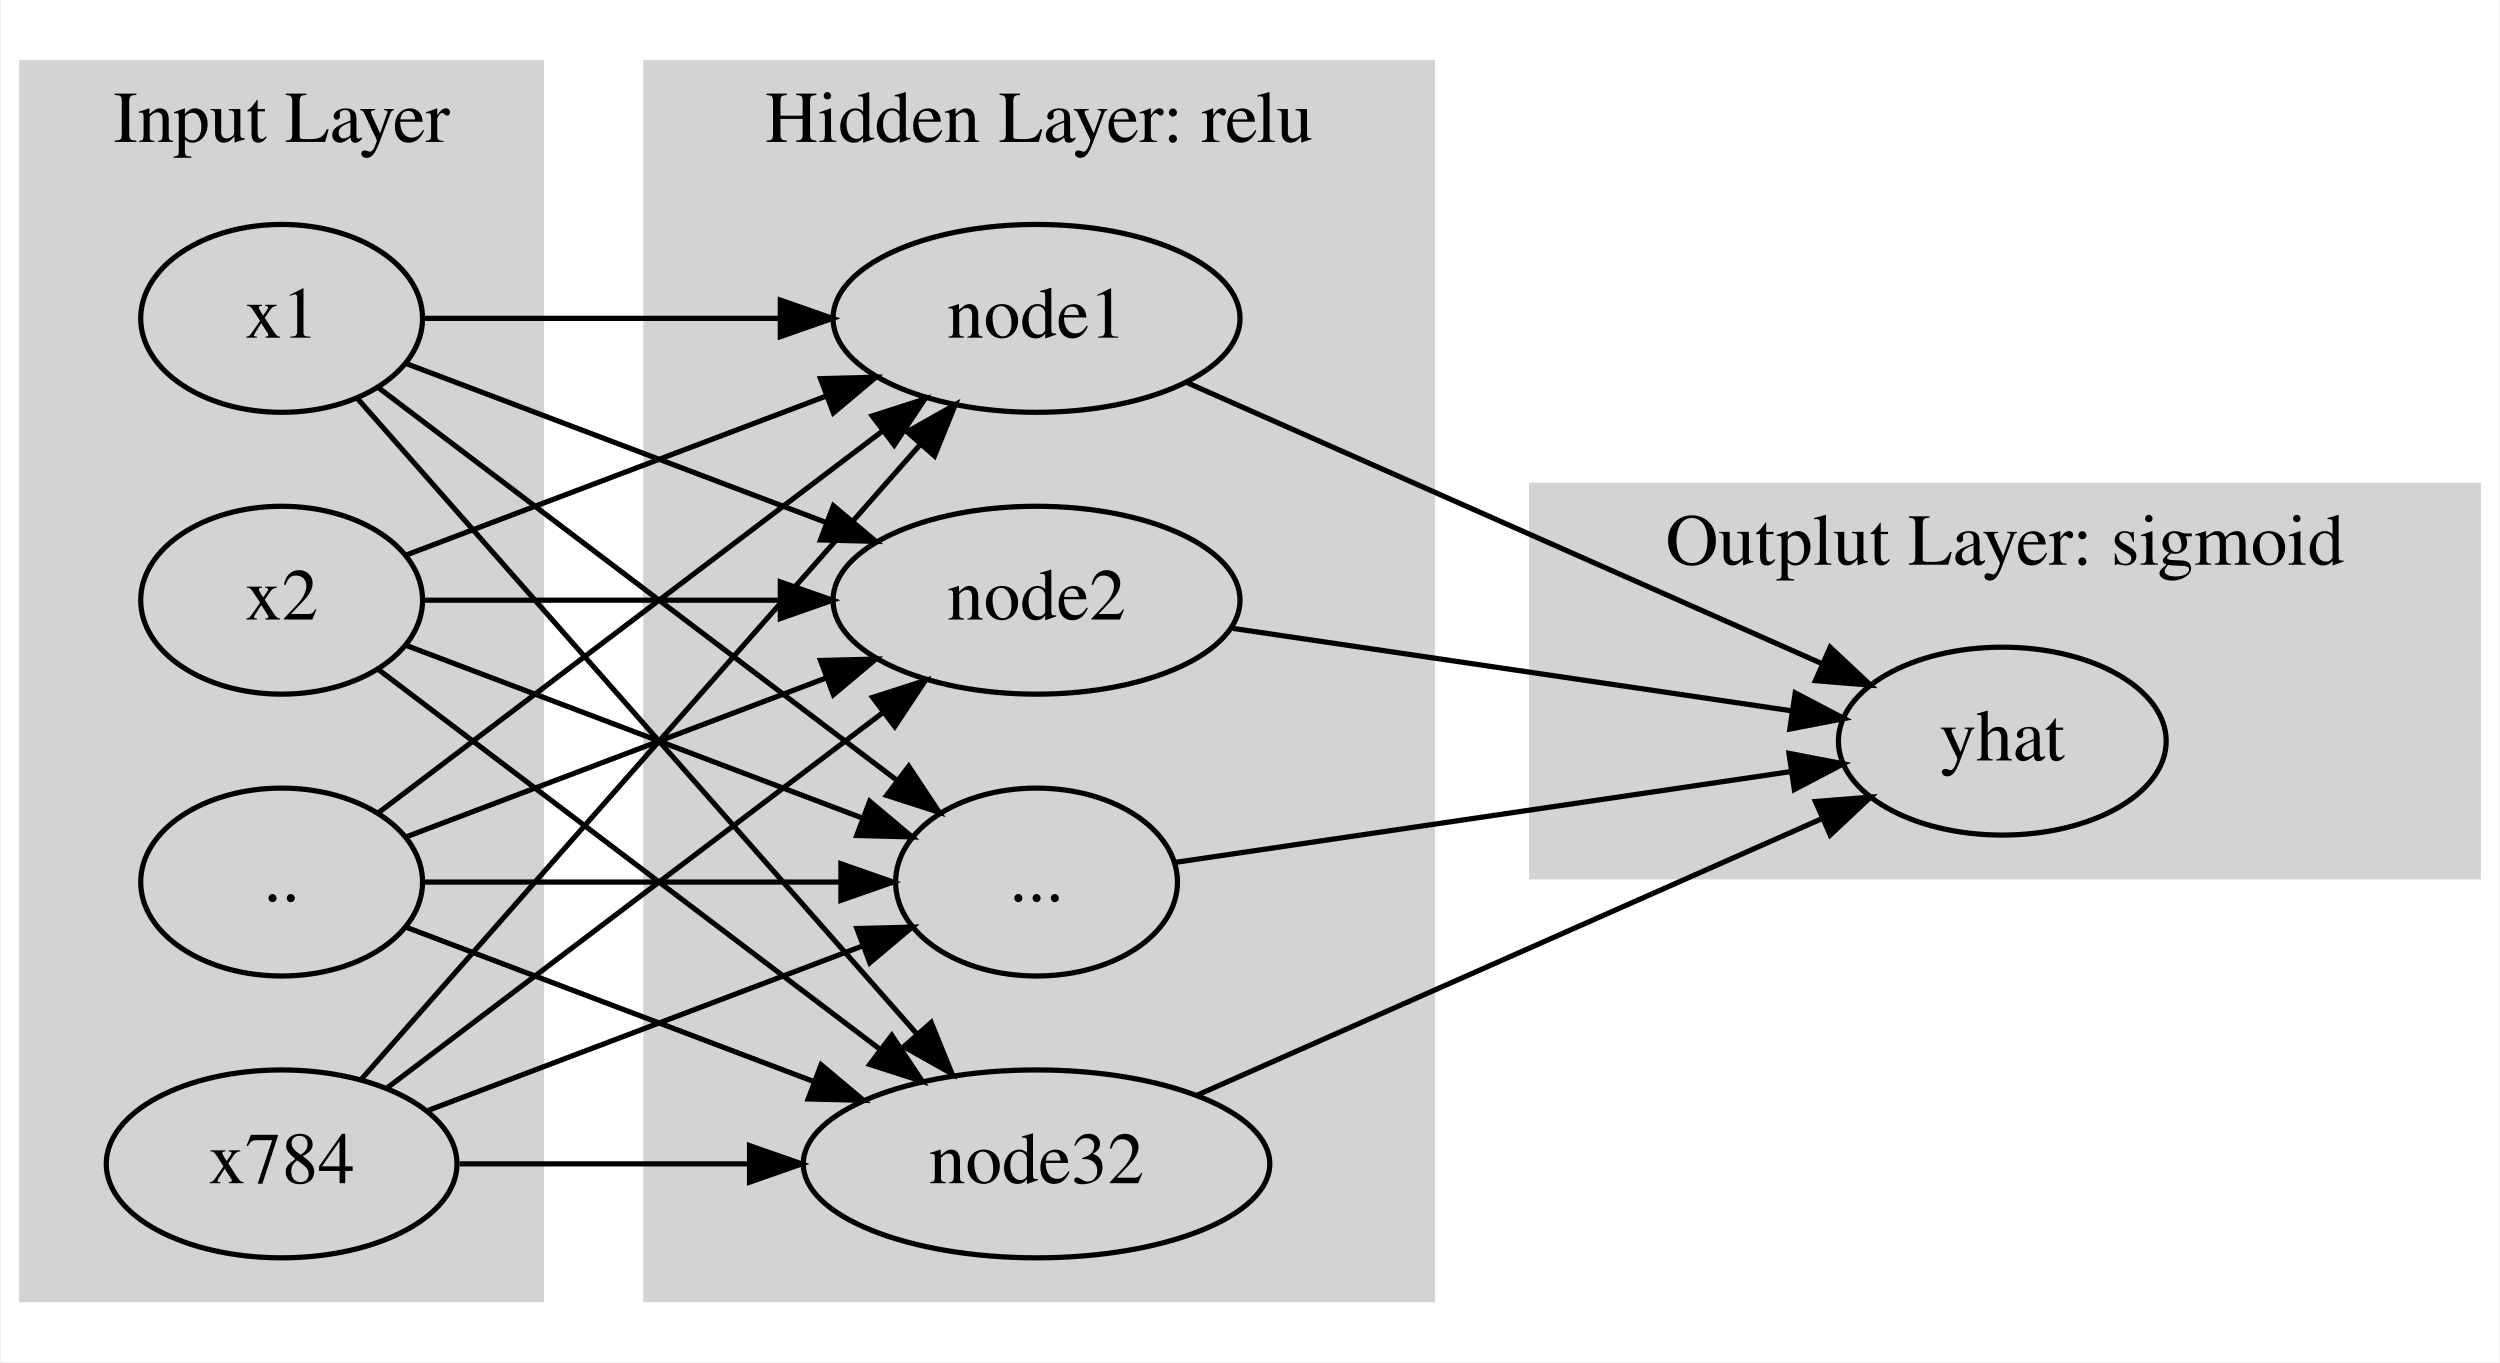
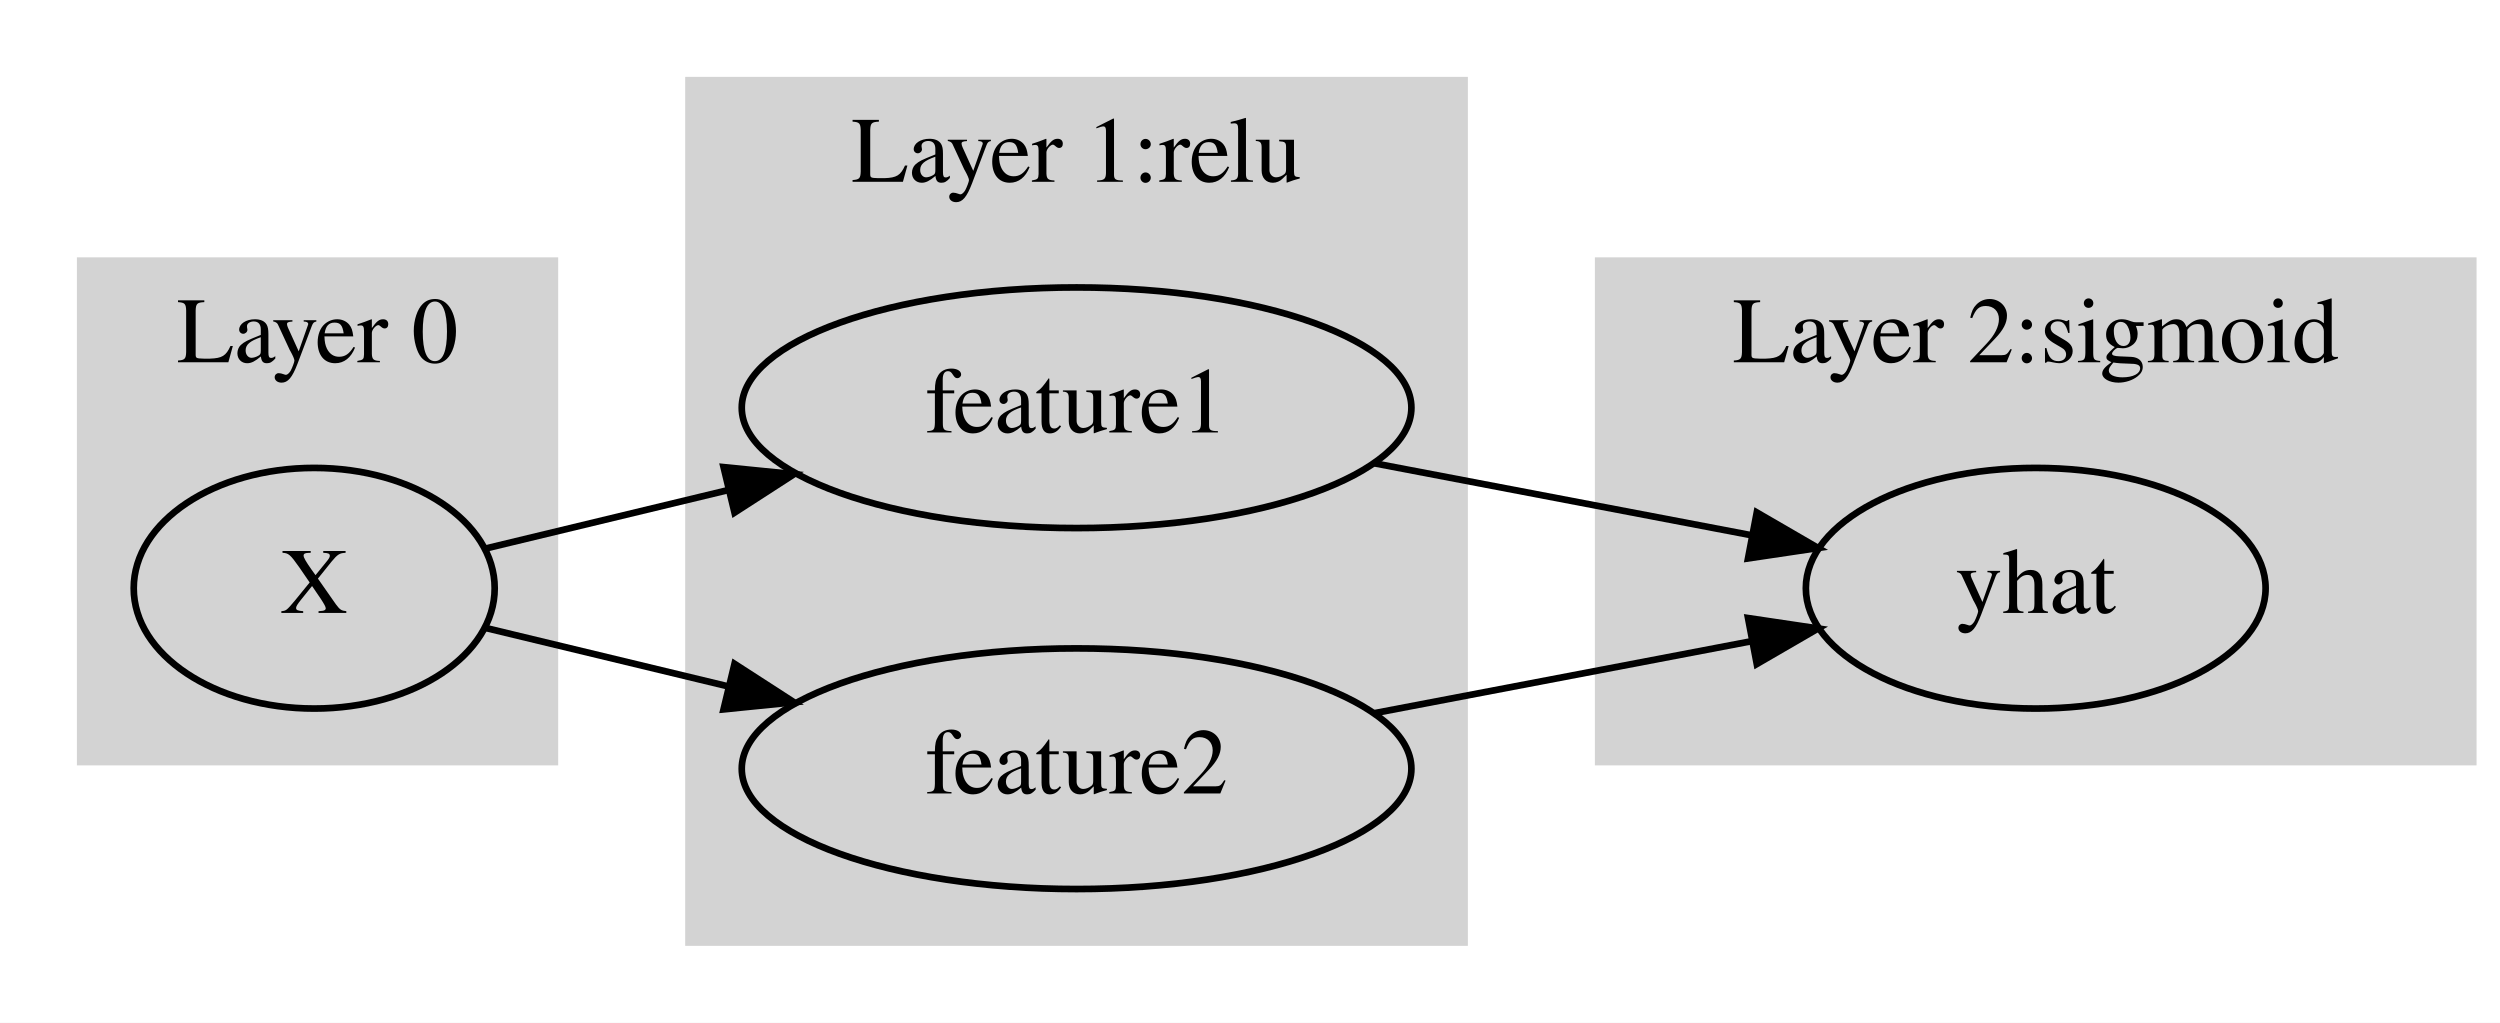
- <svg xmlns="http://www.w3.org/2000/svg" width="479pt" height="261pt" viewBox="0.00 0.00 478.68 261.00">
-   <g id="graph0" class="graph" transform="scale(1 1) rotate(0) translate(4 257)">
-     <polygon fill="white" stroke="transparent" points="-4,4 -4,-257 474.68,-257 474.68,4 -4,4" />
+ <svg xmlns="http://www.w3.org/2000/svg" width="374pt" height="153pt" viewBox="0.00 0.00 373.99 153.00">
+   <g id="graph0" class="graph" transform="scale(1 1) rotate(0) translate(4 149)">
+     <polygon fill="white" stroke="transparent" points="-4,4 -4,-149 369.99,-149 369.99,4 -4,4" />
    <g id="clust1" class="cluster">
-       <polygon fill="lightgrey" stroke="lightgrey" points="0,-8 0,-245 99.59,-245 99.59,-8 0,-8" />
-       <text text-anchor="middle" x="49.8" y="-229.8" font-family="Times,serif" font-size="14.00">Input Layer</text>
+       <polygon fill="lightgrey" stroke="lightgrey" points="8,-35 8,-110 79,-110 79,-35 8,-35" />
+       <text text-anchor="middle" x="43.5" y="-94.8" font-family="Times,serif" font-size="14.00">Layer 0</text>
    </g>
    <g id="clust2" class="cluster">
-       <polygon fill="lightgrey" stroke="lightgrey" points="119.59,-8 119.59,-245 270.29,-245 270.29,-8 119.59,-8" />
-       <text text-anchor="middle" x="194.94" y="-229.8" font-family="Times,serif" font-size="14.00">Hidden Layer: relu</text>
+       <polygon fill="lightgrey" stroke="lightgrey" points="99,-8 99,-137 215.09,-137 215.09,-8 99,-8" />
+       <text text-anchor="middle" x="157.05" y="-121.8" font-family="Times,serif" font-size="14.00">Layer 1:relu</text>
    </g>
    <g id="clust3" class="cluster">
-       <polygon fill="lightgrey" stroke="lightgrey" points="289.29,-89 289.29,-164 470.68,-164 470.68,-89 289.29,-89" />
-       <text text-anchor="middle" x="379.98" y="-148.8" font-family="Times,serif" font-size="14.00">Outplut Layer: sigmoid</text>
+       <polygon fill="lightgrey" stroke="lightgrey" points="235.09,-35 235.09,-110 365.99,-110 365.99,-35 235.09,-35" />
+       <text text-anchor="middle" x="300.54" y="-94.8" font-family="Times,serif" font-size="14.00">Layer 2:sigmoid</text>
    </g>
    <g id="node1" class="node">
-       <ellipse fill="none" stroke="black" cx="49.8" cy="-196" rx="27" ry="18" />
-       <text text-anchor="middle" x="49.8" y="-192.3" font-family="Times,serif" font-size="14.00">x1</text>
+       <ellipse fill="none" stroke="black" cx="43" cy="-61" rx="27" ry="18" />
+       <text text-anchor="middle" x="43" y="-57.3" font-family="Times,serif" font-size="14.00">X</text>
    </g>
-     <g id="node5" class="node">
-       <ellipse fill="none" stroke="black" cx="194.44" cy="-196" rx="38.99" ry="18" />
-       <text text-anchor="middle" x="194.44" y="-192.3" font-family="Times,serif" font-size="14.00">node1</text>
+     <g id="node2" class="node">
+       <ellipse fill="none" stroke="black" cx="157.05" cy="-88" rx="50.09" ry="18" />
+       <text text-anchor="middle" x="157.05" y="-84.3" font-family="Times,serif" font-size="14.00">feature1</text>
    </g>
    <g id="edge1" class="edge">
-       <path fill="none" stroke="black" d="M76.96,-196C96,-196 122.34,-196 145.15,-196" />
-       <polygon fill="black" stroke="black" points="145.35,-199.5 155.35,-196 145.35,-192.5 145.35,-199.5" />
+       <path fill="none" stroke="black" d="M68.59,-66.93C79.26,-69.5 92.19,-72.61 104.79,-75.65" />
+       <polygon fill="black" stroke="black" points="104.24,-79.12 114.78,-78.06 105.88,-72.31 104.24,-79.12" />
    </g>
-     <g id="node6" class="node">
-       <ellipse fill="none" stroke="black" cx="194.44" cy="-142" rx="38.99" ry="18" />
-       <text text-anchor="middle" x="194.44" y="-138.3" font-family="Times,serif" font-size="14.00">node2</text>
-     </g>
-     <g id="edge5" class="edge">
-       <path fill="none" stroke="black" d="M73.72,-187.32C95.36,-179.13 128.28,-166.67 154.12,-156.89" />
-       <polygon fill="black" stroke="black" points="155.52,-160.1 163.64,-153.28 153.05,-153.55 155.52,-160.1" />
-     </g>
-     <g id="node7" class="node">
-       <ellipse fill="none" stroke="black" cx="194.44" cy="-88" rx="27" ry="18" />
-       <text text-anchor="middle" x="194.44" y="-84.3" font-family="Times,serif" font-size="14.00">...</text>
-     </g>
-     <g id="edge9" class="edge">
-       <path fill="none" stroke="black" d="M68.29,-182.76C93.21,-163.89 139.08,-129.16 167.83,-107.39" />
-       <polygon fill="black" stroke="black" points="169.95,-110.18 175.81,-101.35 165.72,-104.6 169.95,-110.18" />
-     </g>
-     <g id="node8" class="node">
-       <ellipse fill="none" stroke="black" cx="194.44" cy="-34" rx="44.69" ry="18" />
-       <text text-anchor="middle" x="194.44" y="-30.3" font-family="Times,serif" font-size="14.00">node32</text>
-     </g>
-     <g id="edge13" class="edge">
-       <path fill="none" stroke="black" d="M64.22,-180.76C88.87,-152.76 141.59,-92.89 171.51,-58.9" />
-       <polygon fill="black" stroke="black" points="174.26,-61.08 178.24,-51.26 169.01,-56.45 174.26,-61.08" />
-     </g>
-     <g id="node2" class="node">
-       <ellipse fill="none" stroke="black" cx="49.8" cy="-142" rx="27" ry="18" />
-       <text text-anchor="middle" x="49.8" y="-138.3" font-family="Times,serif" font-size="14.00">x2</text>
+     <g id="node3" class="node">
+       <ellipse fill="none" stroke="black" cx="157.05" cy="-34" rx="50.09" ry="18" />
+       <text text-anchor="middle" x="157.05" y="-30.3" font-family="Times,serif" font-size="14.00">feature2</text>
    </g>
    <g id="edge2" class="edge">
-       <path fill="none" stroke="black" d="M73.72,-150.68C95.36,-158.87 128.28,-171.33 154.12,-181.11" />
-       <polygon fill="black" stroke="black" points="153.05,-184.45 163.64,-184.72 155.52,-177.9 153.05,-184.45" />
+       <path fill="none" stroke="black" d="M68.59,-55.07C79.26,-52.5 92.19,-49.39 104.79,-46.35" />
+       <polygon fill="black" stroke="black" points="105.88,-49.69 114.78,-43.94 104.24,-42.88 105.88,-49.69" />
    </g>
-     <g id="edge6" class="edge">
-       <path fill="none" stroke="black" d="M76.96,-142C96,-142 122.34,-142 145.15,-142" />
-       <polygon fill="black" stroke="black" points="145.35,-145.5 155.35,-142 145.35,-138.5 145.35,-145.5" />
-     </g>
-     <g id="edge10" class="edge">
-       <path fill="none" stroke="black" d="M73.72,-133.32C97.32,-124.39 134.31,-110.38 160.93,-100.31" />
-       <polygon fill="black" stroke="black" points="162.47,-103.47 170.58,-96.65 159.99,-96.92 162.47,-103.47" />
-     </g>
-     <g id="edge14" class="edge">
-       <path fill="none" stroke="black" d="M68.29,-128.76C92.26,-110.61 135.62,-77.78 164.48,-55.93" />
-       <polygon fill="black" stroke="black" points="166.7,-58.63 172.56,-49.81 162.48,-53.05 166.7,-58.63" />
-     </g>
-     <g id="node3" class="node">
-       <ellipse fill="none" stroke="black" cx="49.8" cy="-88" rx="27" ry="18" />
-       <text text-anchor="middle" x="49.8" y="-84.3" font-family="Times,serif" font-size="14.00">..</text>
+     <g id="node4" class="node">
+       <ellipse fill="none" stroke="black" cx="300.54" cy="-61" rx="34.39" ry="18" />
+       <text text-anchor="middle" x="300.54" y="-57.3" font-family="Times,serif" font-size="14.00">yhat </text>
    </g>
    <g id="edge3" class="edge">
-       <path fill="none" stroke="black" d="M68.29,-101.24C92.39,-119.49 136.11,-152.59 164.96,-174.44" />
-       <polygon fill="black" stroke="black" points="162.96,-177.31 173.04,-180.55 167.18,-171.73 162.96,-177.31" />
-     </g>
-     <g id="edge7" class="edge">
-       <path fill="none" stroke="black" d="M73.72,-96.68C95.36,-104.87 128.28,-117.33 154.12,-127.11" />
-       <polygon fill="black" stroke="black" points="153.05,-130.45 163.64,-130.72 155.52,-123.9 153.05,-130.45" />
-     </g>
-     <g id="edge11" class="edge">
-       <path fill="none" stroke="black" d="M76.96,-88C99.34,-88 131.8,-88 156.77,-88" />
-       <polygon fill="black" stroke="black" points="156.96,-91.5 166.96,-88 156.96,-84.5 156.96,-91.5" />
-     </g>
-     <g id="edge15" class="edge">
-       <path fill="none" stroke="black" d="M73.72,-79.32C94.73,-71.37 126.37,-59.39 151.85,-49.74" />
-       <polygon fill="black" stroke="black" points="153.16,-52.99 161.28,-46.18 150.69,-46.44 153.16,-52.99" />
-     </g>
-     <g id="node4" class="node">
-       <ellipse fill="none" stroke="black" cx="49.8" cy="-34" rx="33.6" ry="18" />
-       <text text-anchor="middle" x="49.8" y="-30.3" font-family="Times,serif" font-size="14.00">x784</text>
+       <path fill="none" stroke="black" d="M201.65,-79.68C219.57,-76.26 240.23,-72.32 257.94,-68.94" />
+       <polygon fill="black" stroke="black" points="258.81,-72.34 267.98,-67.02 257.5,-65.46 258.81,-72.34" />
    </g>
    <g id="edge4" class="edge">
-       <path fill="none" stroke="black" d="M65,-50.13C90.18,-78.72 142.78,-138.46 172.26,-171.94" />
-       <polygon fill="black" stroke="black" points="169.64,-174.27 178.87,-179.46 174.89,-169.64 169.64,-174.27" />
-     </g>
-     <g id="edge8" class="edge">
-       <path fill="none" stroke="black" d="M70.03,-48.57C94.43,-67.04 136.7,-99.04 164.87,-120.37" />
-       <polygon fill="black" stroke="black" points="163.04,-123.38 173.13,-126.62 167.27,-117.79 163.04,-123.38" />
-     </g>
-     <g id="edge12" class="edge">
-       <path fill="none" stroke="black" d="M77.96,-44.28C101.65,-53.25 136.06,-66.28 161.16,-75.78" />
-       <polygon fill="black" stroke="black" points="160.02,-79.09 170.61,-79.36 162.5,-72.54 160.02,-79.09" />
-     </g>
-     <g id="edge16" class="edge">
-       <path fill="none" stroke="black" d="M83.88,-34C100.34,-34 120.65,-34 139.3,-34" />
-       <polygon fill="black" stroke="black" points="139.45,-37.5 149.45,-34 139.45,-30.5 139.45,-37.5" />
-     </g>
-     <g id="node9" class="node">
-       <ellipse fill="none" stroke="black" cx="379.48" cy="-115" rx="31.4" ry="18" />
-       <text text-anchor="middle" x="379.48" y="-111.3" font-family="Times,serif" font-size="14.00">yhat</text>
-     </g>
-     <g id="edge17" class="edge">
-       <path fill="none" stroke="black" d="M223.24,-183.7C255.88,-169.26 309.97,-145.32 344.92,-129.85" />
-       <polygon fill="black" stroke="black" points="346.5,-132.98 354.23,-125.73 343.67,-126.58 346.5,-132.98" />
-     </g>
-     <g id="edge18" class="edge">
-       <path fill="none" stroke="black" d="M232.04,-136.6C262.97,-132.04 307.19,-125.52 338.93,-120.83" />
-       <polygon fill="black" stroke="black" points="339.8,-124.24 349.18,-119.32 338.77,-117.32 339.8,-124.24" />
-     </g>
-     <g id="edge19" class="edge">
-       <path fill="none" stroke="black" d="M220.89,-91.75C251.47,-96.26 303.11,-103.88 338.91,-109.16" />
-       <polygon fill="black" stroke="black" points="338.61,-112.66 349.01,-110.65 339.63,-105.73 338.61,-112.66" />
-     </g>
-     <g id="edge20" class="edge">
-       <path fill="none" stroke="black" d="M225.26,-47.19C257.99,-61.68 310.43,-84.89 344.67,-100.04" />
-       <polygon fill="black" stroke="black" points="343.68,-103.43 354.24,-104.27 346.51,-97.02 343.68,-103.43" />
+       <path fill="none" stroke="black" d="M201.65,-42.32C219.57,-45.74 240.23,-49.68 257.94,-53.06" />
+       <polygon fill="black" stroke="black" points="257.5,-56.54 267.98,-54.98 258.81,-49.66 257.5,-56.54" />
    </g>
  </g>
</svg>
